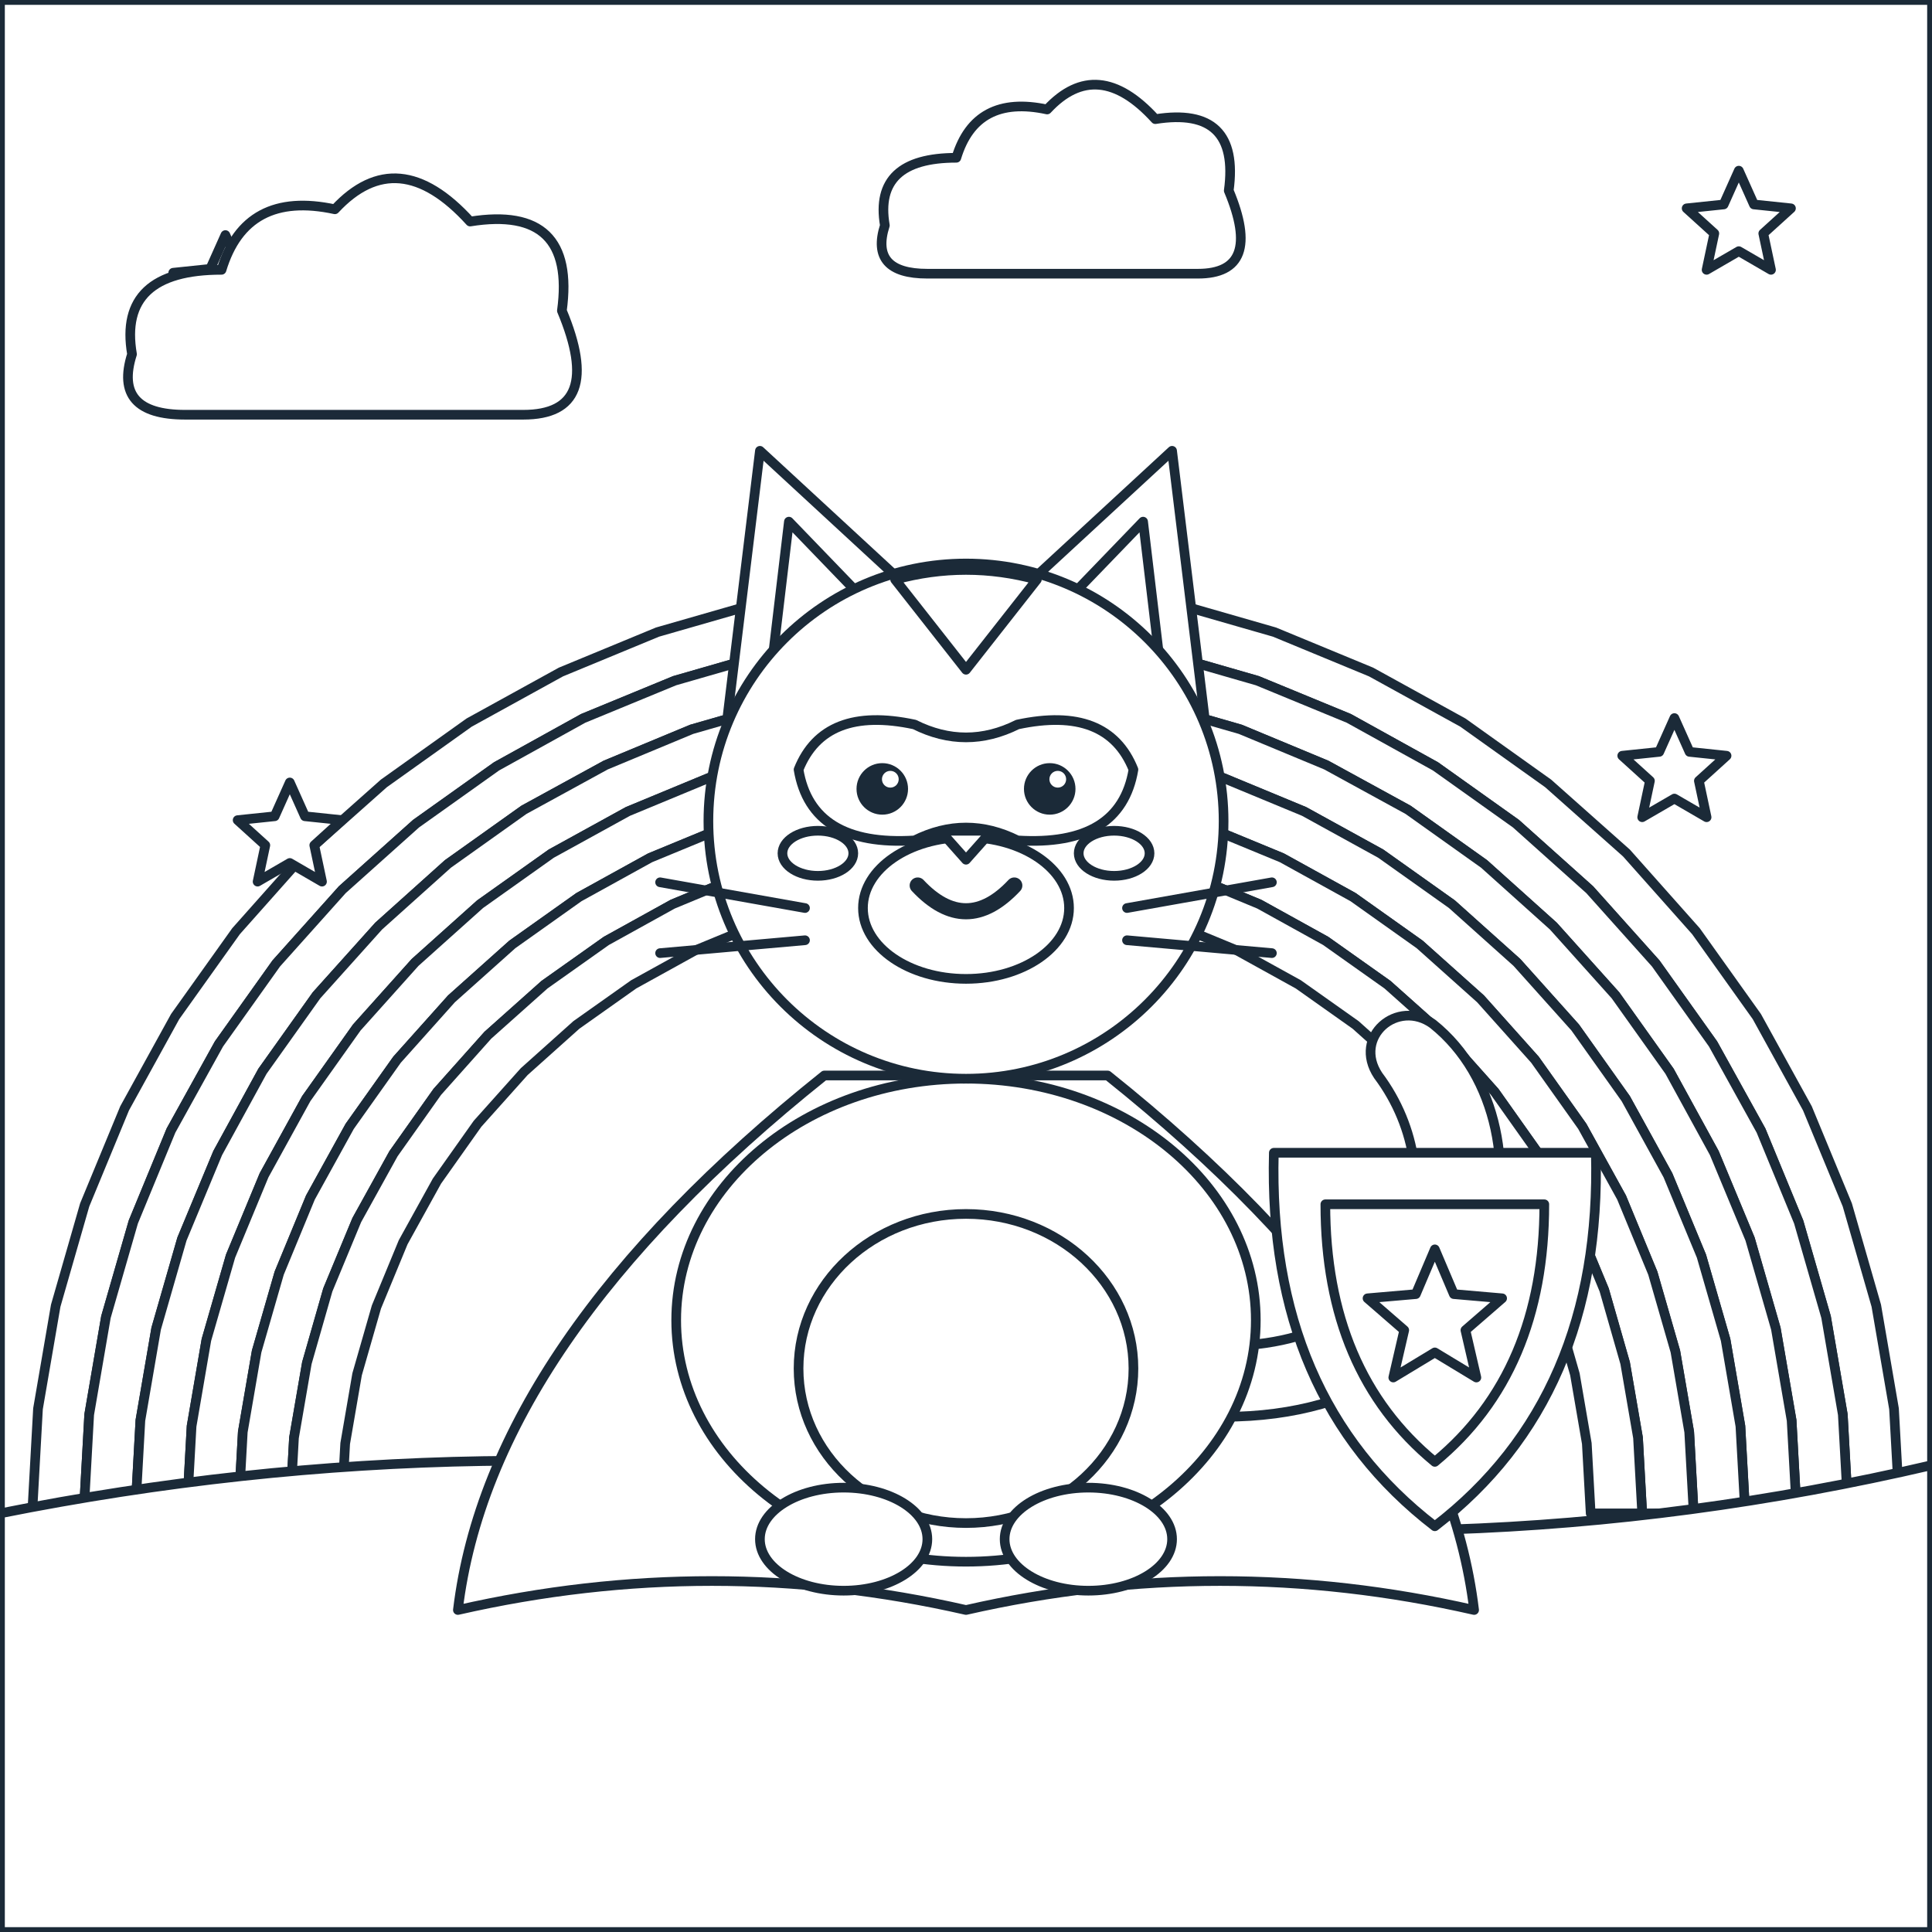
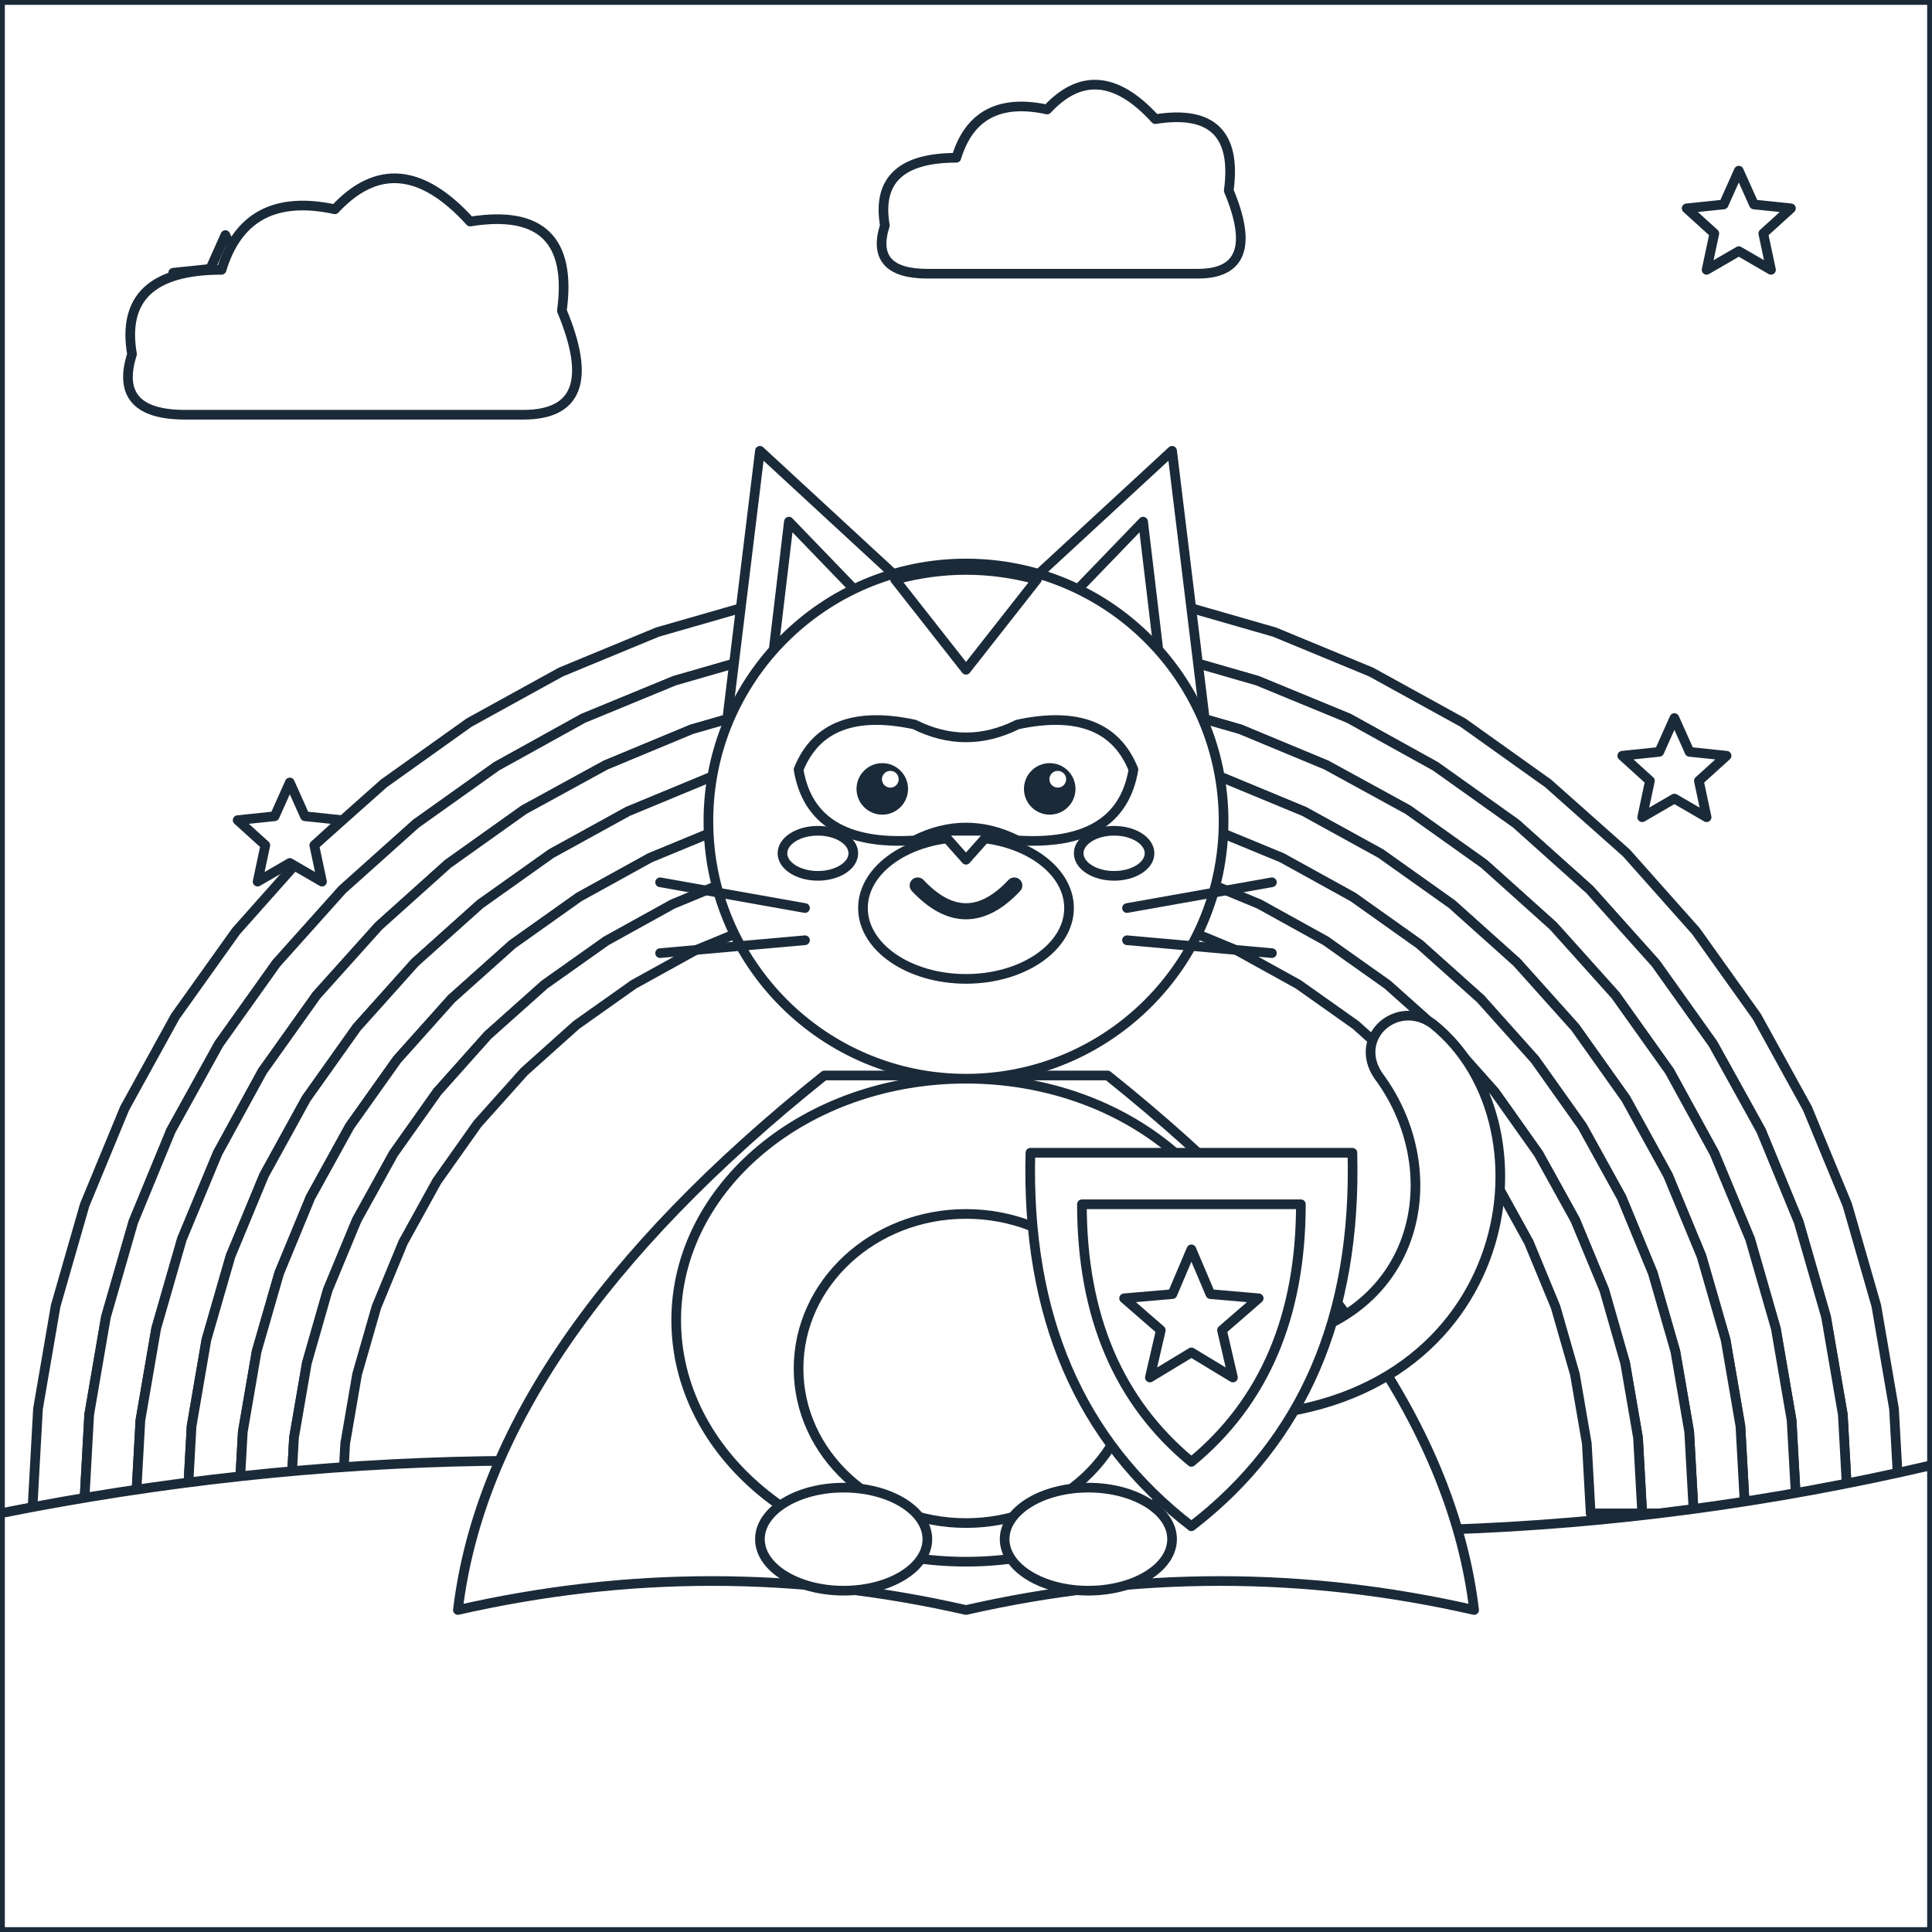
<svg xmlns="http://www.w3.org/2000/svg" viewBox="0 0 600 600" data-picture="meo-sieu-thu--the-a-doi-truong">
  <g class="scene-back">
    <rect x="0" y="0" width="600" height="600" rx="0" id="r-nen-troi" data-region="nen-troi" class="region" fill="#FFFFFF" stroke="#1B2A38" stroke-width="3" stroke-linejoin="round" />
    <polygon points="10,470 11.8,437.5 17.3,405.5 26.3,374.2 38.7,344.2 54.4,315.7 73.3,289.2 94.9,264.9 119.2,243.3 145.7,224.4 174.2,208.7 204.2,196.3 235.5,187.3 267.5,181.8 300,180 332.5,181.8 364.5,187.3 395.8,196.3 425.8,208.7 454.3,224.4 480.8,243.3 505.1,264.9 526.7,289.2 545.6,315.7 561.3,344.2 573.7,374.2 582.7,405.5 588.2,437.5 590,470 574,470 572.3,439.3 567.1,409 558.6,379.5 546.9,351.1 532,324.2 514.2,299.2 493.7,276.3 470.8,255.8 445.8,238 418.9,223.1 390.5,211.4 361,202.9 330.7,197.7 300,196 269.3,197.7 239,202.9 209.5,211.4 181.1,223.1 154.2,238 129.2,255.8 106.3,276.3 85.8,299.2 68,324.2 53.1,351.1 41.4,379.5 32.9,409 27.7,439.3 26,470" id="r-cau-vong-1" data-region="cau-vong-1" class="region" fill="#FFFFFF" stroke="#1B2A38" stroke-width="3" stroke-linejoin="round" />
    <polygon points="26,470 27.7,439.3 32.9,409 41.4,379.5 53.1,351.1 68,324.2 85.8,299.2 106.3,276.3 129.2,255.8 154.2,238 181.1,223.1 209.5,211.4 239,202.9 269.3,197.7 300,196 330.7,197.7 361,202.9 390.5,211.4 418.9,223.1 445.8,238 470.8,255.8 493.7,276.3 514.2,299.2 532,324.2 546.9,351.1 558.6,379.5 567.1,409 572.3,439.3 574,470 558,470 556.4,441.1 551.5,412.6 543.5,384.8 532.4,358.1 518.5,332.7 501.7,309.1 482.4,287.6 460.9,268.3 437.3,251.5 411.9,237.6 385.2,226.5 357.4,218.5 328.9,213.6 300,212 271.1,213.6 242.6,218.5 214.8,226.5 188.1,237.6 162.7,251.5 139.1,268.3 117.6,287.6 98.3,309.1 81.5,332.7 67.6,358.1 56.5,384.8 48.5,412.6 43.6,441.1 42,470" id="r-cau-vong-2" data-region="cau-vong-2" class="region" fill="#FFFFFF" stroke="#1B2A38" stroke-width="3" stroke-linejoin="round" />
    <polygon points="42,470 43.6,441.1 48.5,412.6 56.5,384.8 67.6,358.1 81.5,332.7 98.3,309.1 117.6,287.6 139.1,268.3 162.7,251.5 188.1,237.6 214.8,226.5 242.6,218.5 271.1,213.6 300,212 328.9,213.6 357.4,218.5 385.2,226.5 411.9,237.6 437.3,251.5 460.9,268.3 482.4,287.6 501.7,309.1 518.5,332.7 532.4,358.1 543.5,384.8 551.5,412.6 556.4,441.1 558,470 542,470 540.5,442.9 535.9,416.1 528.4,390.1 518,365 504.9,341.2 489.2,319.1 471.1,298.9 450.9,280.8 428.8,265.1 405,252 379.9,241.6 353.9,234.1 327.1,229.5 300,228 272.9,229.5 246.1,234.1 220.1,241.6 195,252 171.2,265.1 149.1,280.8 128.9,298.9 110.8,319.1 95.1,341.2 82,365 71.6,390.1 64.1,416.1 59.5,442.9 58,470" id="r-cau-vong-3" data-region="cau-vong-3" class="region" fill="#FFFFFF" stroke="#1B2A38" stroke-width="3" stroke-linejoin="round" />
    <polygon points="58,470 59.5,442.9 64.1,416.1 71.6,390.1 82,365 95.1,341.2 110.8,319.1 128.9,298.9 149.1,280.8 171.2,265.1 195,252 220.1,241.6 246.1,234.1 272.9,229.5 300,228 327.1,229.5 353.9,234.1 379.9,241.6 405,252 428.8,265.1 450.9,280.8 471.1,298.9 489.2,319.1 504.9,341.2 518,365 528.4,390.1 535.9,416.1 540.5,442.9 542,470 526,470 524.6,444.7 520.3,419.7 513.3,395.4 503.6,371.9 491.4,349.8 476.7,329.1 459.8,310.2 440.9,293.3 420.2,278.6 398.1,266.4 374.6,256.7 350.3,249.7 325.3,245.4 300,244 274.7,245.4 249.7,249.7 225.4,256.7 201.9,266.4 179.8,278.6 159.1,293.3 140.2,310.2 123.3,329.1 108.6,349.8 96.4,371.9 86.7,395.4 79.7,419.7 75.4,444.7 74,470" id="r-cau-vong-4" data-region="cau-vong-4" class="region" fill="#FFFFFF" stroke="#1B2A38" stroke-width="3" stroke-linejoin="round" />
    <polygon points="74,470 75.4,444.7 79.7,419.7 86.7,395.4 96.4,371.9 108.6,349.8 123.3,329.1 140.2,310.2 159.1,293.3 179.8,278.6 201.9,266.4 225.4,256.7 249.7,249.7 274.7,245.4 300,244 325.3,245.4 350.3,249.7 374.6,256.7 398.1,266.4 420.2,278.6 440.9,293.3 459.8,310.2 476.7,329.1 491.4,349.8 503.6,371.9 513.3,395.4 520.3,419.7 524.6,444.7 526,470 510,470 508.7,446.5 504.7,423.3 498.2,400.6 489.2,378.9 477.8,358.3 464.2,339.1 448.5,321.5 430.9,305.8 411.7,292.2 391.1,280.8 369.4,271.8 346.7,265.3 323.5,261.3 300,260 276.5,261.3 253.3,265.3 230.6,271.8 208.9,280.8 188.3,292.2 169.1,305.8 151.5,321.5 135.8,339.1 122.2,358.3 110.8,378.9 101.8,400.6 95.3,423.3 91.3,446.5 90,470" id="r-cau-vong-5" data-region="cau-vong-5" class="region" fill="#FFFFFF" stroke="#1B2A38" stroke-width="3" stroke-linejoin="round" />
    <polygon points="90,470 91.3,446.5 95.3,423.3 101.8,400.6 110.8,378.9 122.2,358.3 135.8,339.1 151.5,321.5 169.1,305.8 188.3,292.2 208.9,280.8 230.6,271.8 253.3,265.3 276.5,261.3 300,260 323.5,261.3 346.7,265.3 369.4,271.8 391.1,280.8 411.7,292.2 430.9,305.8 448.5,321.5 464.2,339.1 477.8,358.3 489.2,378.9 498.2,400.6 504.7,423.3 508.7,446.5 510,470 494,470 492.8,448.3 489.1,426.8 483.1,405.9 474.8,385.8 464.3,366.8 451.7,349 437.2,332.8 421,318.3 403.2,305.7 384.2,295.2 364.1,286.9 343.2,280.9 321.7,277.2 300,276 278.3,277.2 256.8,280.9 235.9,286.9 215.8,295.2 196.8,305.7 179,318.3 162.8,332.8 148.3,349 135.7,366.8 125.2,385.8 116.9,405.9 110.9,426.8 107.2,448.3 106,470" id="r-cau-vong-6" data-region="cau-vong-6" class="region" fill="#FFFFFF" stroke="#1B2A38" stroke-width="3" stroke-linejoin="round" />
    <polygon points="70,73 74.7,83.5 86.2,84.7 77.6,92.5 80,103.8 70,98 60,103.8 62.4,92.5 53.8,84.7 65.3,83.5" id="r-sao-lap-lanh-1" data-region="sao-lap-lanh-1" class="region" fill="#FFFFFF" stroke="#1B2A38" stroke-width="3" stroke-linejoin="round" />
    <polygon points="540,53 544.7,63.5 556.2,64.7 547.6,72.5 550,83.8 540,78 530,83.8 532.4,72.5 523.8,64.7 535.3,63.5" id="r-sao-lap-lanh-2" data-region="sao-lap-lanh-2" class="region" fill="#FFFFFF" stroke="#1B2A38" stroke-width="3" stroke-linejoin="round" />
    <polygon points="520,223 524.7,233.5 536.2,234.7 527.6,242.5 530,253.8 520,248 510,253.8 512.4,242.5 503.8,234.7 515.3,233.5" id="r-sao-lap-lanh-3" data-region="sao-lap-lanh-3" class="region" fill="#FFFFFF" stroke="#1B2A38" stroke-width="3" stroke-linejoin="round" />
    <polygon points="90,243 94.7,253.5 106.2,254.7 97.6,262.5 100,273.8 90,268 80,273.8 82.4,262.5 73.8,254.7 85.3,253.5" id="r-sao-lap-lanh-4" data-region="sao-lap-lanh-4" class="region" fill="#FFFFFF" stroke="#1B2A38" stroke-width="3" stroke-linejoin="round" />
    <path d="M 57.5 128.8 Q 35 128.8 41 110 Q 36.5 83.8 68.8 83.8 Q 76.3 59 104 65 Q 123.5 44 146 68.8 Q 179 63.5 174.5 96.5 Q 188 128.8 162.5 128.8 Z" id="r-may-1" data-region="may-1" class="region" fill="#FFFFFF" stroke="#1B2A38" stroke-width="3" stroke-linejoin="round" />
    <path d="M 288 85 Q 270 85 274.8 70 Q 271.2 49 297 49 Q 303 29.2 325.2 34 Q 340.8 17.2 358.8 37 Q 385.2 32.8 381.6 59.2 Q 392.4 85 372 85 Z" id="r-may-2" data-region="may-2" class="region" fill="#FFFFFF" stroke="#1B2A38" stroke-width="3" stroke-linejoin="round" />
    <path d="M 0 470 Q 150 440 300 465 Q 450 490 600 455 L 600 600 L 0 600 Z" id="r-nen-dat" data-region="nen-dat" class="region" fill="#FFFFFF" stroke="#1B2A38" stroke-width="3" stroke-linejoin="round" />
  </g>
  <g id="subject" class="subject anim-bounce">
    <path d="M 256 334 L 344 334 Q 447.8 417 457.8 500 Q 378.9 482 300 500 Q 221.1 482 142.2 500 Q 152.2 417 256 334 Z" id="r-ao-choang" data-region="ao-choang" class="region" fill="#FFFFFF" stroke="#1B2A38" stroke-width="3" stroke-linejoin="round" />
    <path d="M 380 440 C 470 440 485 350 445 318 C 434 310 420 322 428 334 C 452 366 440 418 380 418 Z" id="r-duoi" data-region="duoi" class="region" fill="#FFFFFF" stroke="#1B2A38" stroke-width="3" stroke-linejoin="round" />
    <ellipse cx="300" cy="410" rx="90" ry="75" id="r-than" data-region="than" class="region" fill="#FFFFFF" stroke="#1B2A38" stroke-width="3" stroke-linejoin="round" />
    <ellipse cx="300" cy="425" rx="52" ry="48" id="r-bung" data-region="bung" class="region" fill="#FFFFFF" stroke="#1B2A38" stroke-width="3" stroke-linejoin="round" />
    <ellipse cx="262" cy="478" rx="26" ry="16" id="r-chan-trai" data-region="chan-trai" class="region" fill="#FFFFFF" stroke="#1B2A38" stroke-width="3" stroke-linejoin="round" />
    <ellipse cx="338" cy="478" rx="26" ry="16" id="r-chan-phai" data-region="chan-phai" class="region" fill="#FFFFFF" stroke="#1B2A38" stroke-width="3" stroke-linejoin="round" />
    <polygon points="226,222 236,140 288,188" id="r-tai-trai" data-region="tai-trai" class="region" fill="#FFFFFF" stroke="#1B2A38" stroke-width="3" stroke-linejoin="round" />
    <polygon points="240,204 245,162 272,190" id="r-trong-tai-trai" data-region="trong-tai-trai" class="region" fill="#FFFFFF" stroke="#1B2A38" stroke-width="3" stroke-linejoin="round" />
    <polygon points="374,222 364,140 312,188" id="r-tai-phai" data-region="tai-phai" class="region" fill="#FFFFFF" stroke="#1B2A38" stroke-width="3" stroke-linejoin="round" />
    <polygon points="360,204 355,162 328,190" id="r-trong-tai-phai" data-region="trong-tai-phai" class="region" fill="#FFFFFF" stroke="#1B2A38" stroke-width="3" stroke-linejoin="round" />
    <ellipse cx="300" cy="255" rx="80" ry="80" id="r-dau" data-region="dau" class="region" fill="#FFFFFF" stroke="#1B2A38" stroke-width="3" stroke-linejoin="round" />
    <path d="M 278 180 L 300 208 L 322 180 Q 300 174 278 180 Z" id="r-soc-tran" data-region="soc-tran" class="region" fill="#FFFFFF" stroke="#1B2A38" stroke-width="3" stroke-linejoin="round" />
    <ellipse cx="300" cy="282" rx="32" ry="22" id="r-mom" data-region="mom" class="region" fill="#FFFFFF" stroke="#1B2A38" stroke-width="3" stroke-linejoin="round" />
    <polygon points="292,258 308,258 300,267" id="r-mui" data-region="mui" class="region" fill="#FFFFFF" stroke="#1B2A38" stroke-width="3" stroke-linejoin="round" />
    <g class="deco" pointer-events="none">
      <path d="M 250 282 L 205 274 M 250 292 L 205 296 M 350 282 L 395 274 M 350 292 L 395 296" fill="none" stroke="#1B2A38" stroke-width="3" stroke-linecap="round" stroke-linejoin="round" />
    </g>
    <path d="M 248 239 Q 256 219 284 225 Q 300 233 316 225 Q 344 219 352 239 Q 348 263 316 261 Q 300 253 284 261 Q 252 263 248 239 Z" id="r-mat-na" data-region="mat-na" class="region" fill="#FFFFFF" stroke="#1B2A38" stroke-width="3" stroke-linejoin="round" />
    <g class="deco" pointer-events="none">
      <circle cx="274" cy="245" r="8" fill="#1B2A38" />
    </g>
    <g class="deco" pointer-events="none">
      <circle cx="326" cy="245" r="8" fill="#1B2A38" />
    </g>
    <g class="deco" pointer-events="none">
      <circle cx="276.5" cy="242" r="2.6" fill="#FFFFFF" />
    </g>
    <g class="deco" pointer-events="none">
      <circle cx="328.5" cy="242" r="2.6" fill="#FFFFFF" />
    </g>
    <ellipse cx="254" cy="265" rx="11" ry="7" id="r-ma-trai" data-region="ma-trai" class="region" fill="#FFFFFF" stroke="#1B2A38" stroke-width="3" stroke-linejoin="round" />
    <ellipse cx="346" cy="265" rx="11" ry="7" id="r-ma-phai" data-region="ma-phai" class="region" fill="#FFFFFF" stroke="#1B2A38" stroke-width="3" stroke-linejoin="round" />
    <g class="deco" pointer-events="none">
      <path d="M 285 275 Q 300 291 315 275" fill="none" stroke="#1B2A38" stroke-width="5" stroke-linecap="round" stroke-linejoin="round" />
    </g>
-     <path d="M 395.6 358 L 495.6 358 Q 497.6 434 445.6 474 Q 393.6 434 395.6 358 Z" id="r-khien" data-region="khien" class="region" fill="#FFFFFF" stroke="#1B2A38" stroke-width="3" stroke-linejoin="round" />
-     <path d="M 411.6 374 L 479.6 374 Q 479.6 426 445.6 454 Q 411.6 426 411.6 374 Z" id="r-khien-vien" data-region="khien-vien" class="region" fill="#FFFFFF" stroke="#1B2A38" stroke-width="3" stroke-linejoin="round" />
-     <polygon points="445.6,388 451.5,401.9 466.5,403.2 455.1,413.1 458.5,427.8 445.6,420 432.7,427.8 436.1,413.1 424.7,403.2 439.7,401.9" id="r-khien-sao" data-region="khien-sao" class="region" fill="#FFFFFF" stroke="#1B2A38" stroke-width="3" stroke-linejoin="round" />
+     <path d="M 320 358 L 420 358 Q 422 434 370 474 Q 318 434 320 358 Z" id="r-khien" data-region="khien" class="region" fill="#FFFFFF" stroke="#1B2A38" stroke-width="3" stroke-linejoin="round" />
+     <path d="M 336 374 L 404 374 Q 404 426 370 454 Q 336 426 336 374 Z" id="r-khien-vien" data-region="khien-vien" class="region" fill="#FFFFFF" stroke="#1B2A38" stroke-width="3" stroke-linejoin="round" />
+     <polygon points="370,388 375.9,401.9 390.9,403.2 379.5,413.1 382.9,427.8 370,420 357.1,427.8 360.5,413.1 349.1,403.2 364.1,401.9" id="r-khien-sao" data-region="khien-sao" class="region" fill="#FFFFFF" stroke="#1B2A38" stroke-width="3" stroke-linejoin="round" />
  </g>
  <g class="scene-front">

</g>
</svg>
